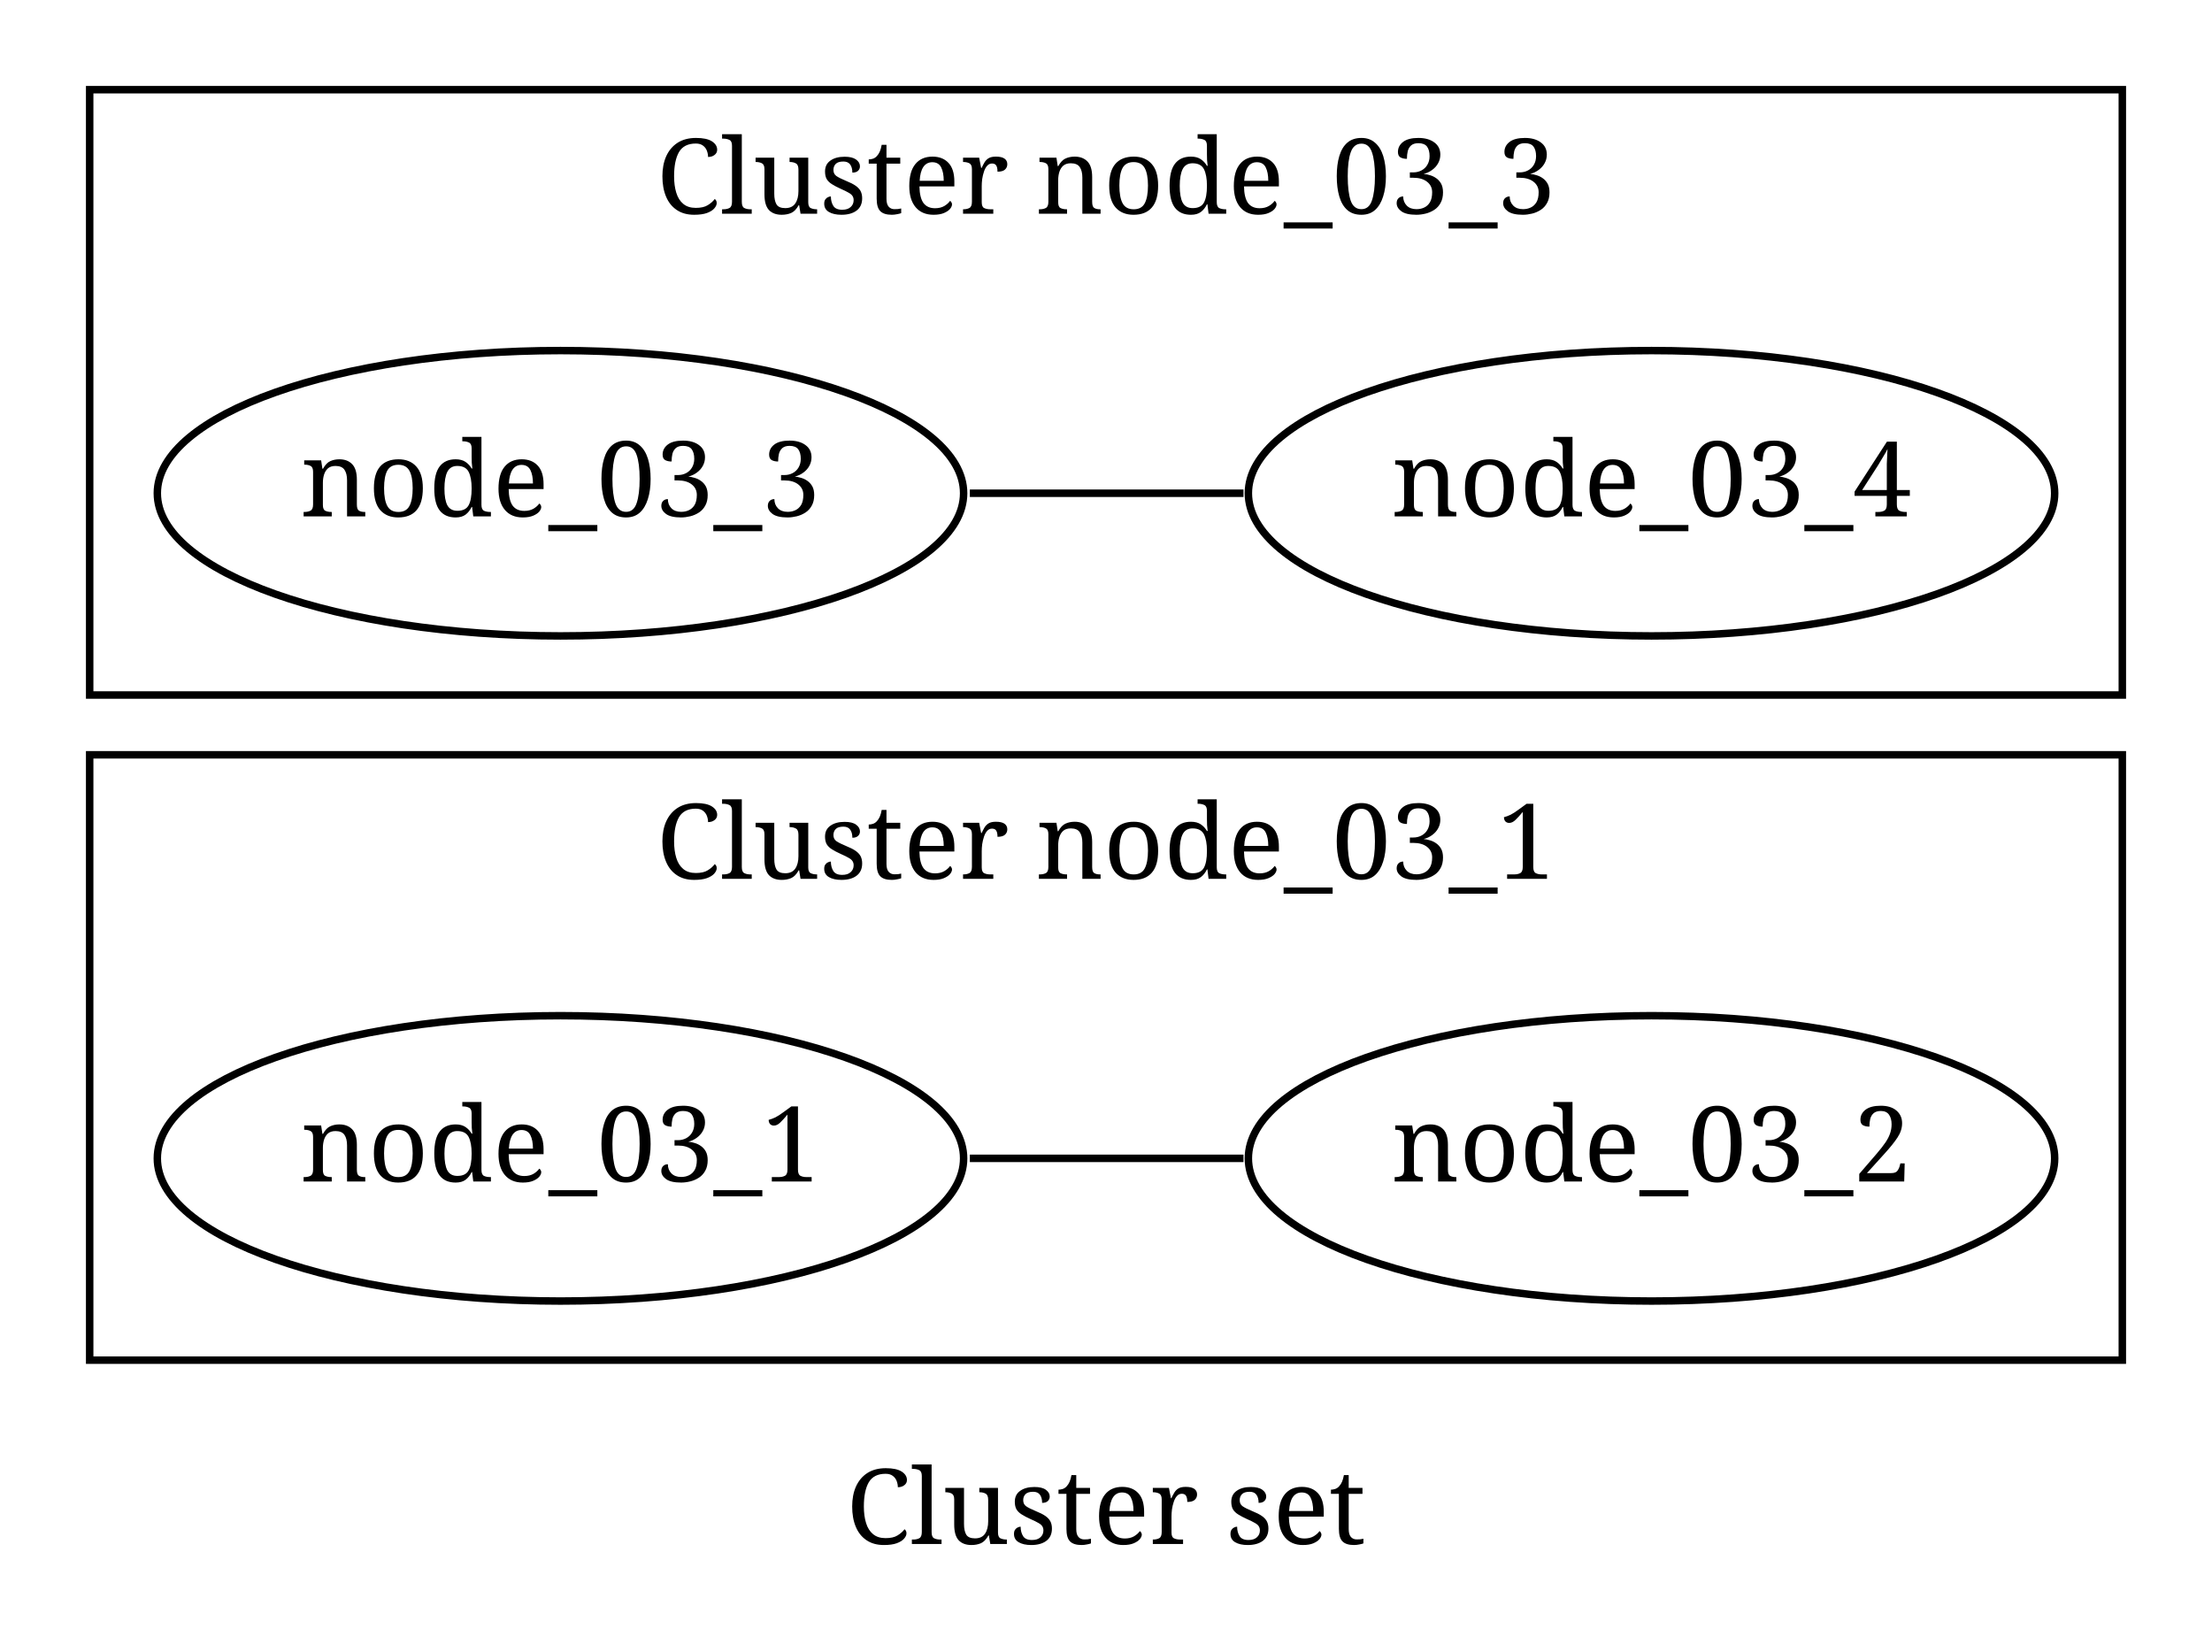
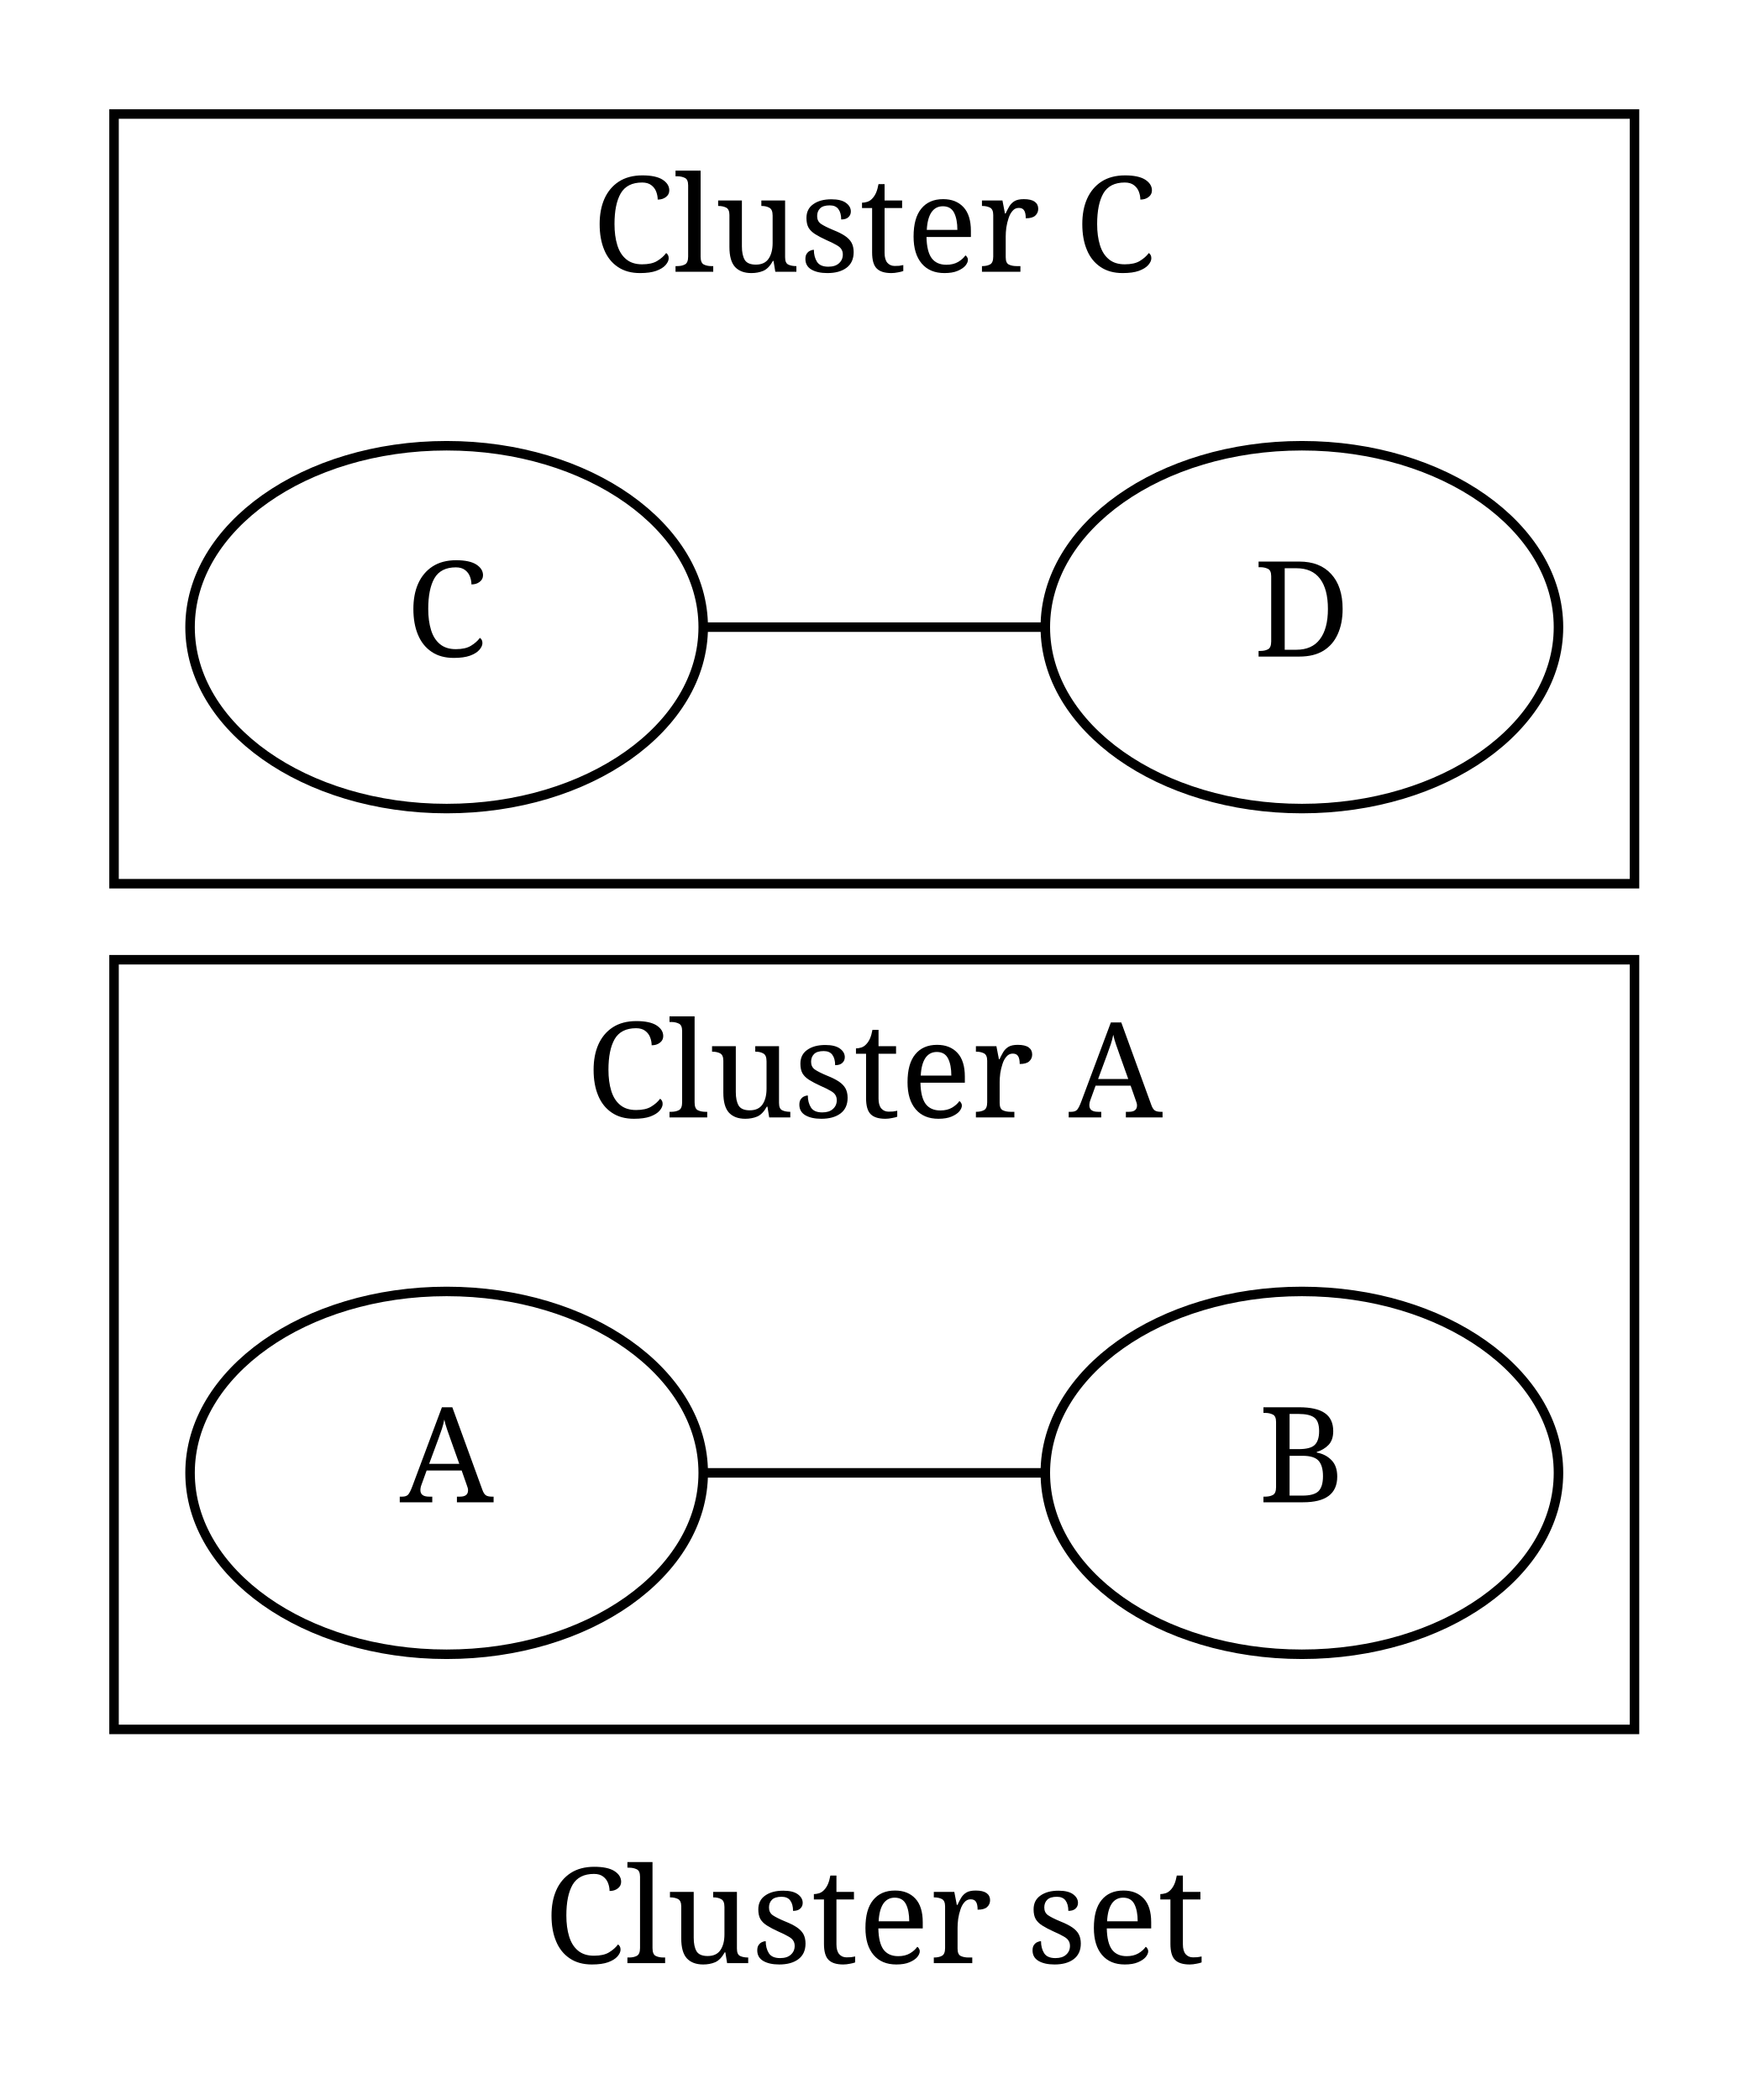
- <svg xmlns="http://www.w3.org/2000/svg" width="296pt" height="221pt" viewBox="0.00 0.00 296.00 221.00">
+ <svg xmlns="http://www.w3.org/2000/svg" width="184pt" height="221pt" viewBox="0.00 0.00 184.00 221.00">
  <g id="graph1" class="graph" transform="scale(1 1) rotate(0) translate(4 217)">
-     <polygon fill="white" stroke="white" points="-4,5 -4,-217 293,-217 293,5 -4,5" />
-     <text text-anchor="middle" x="144" y="-10.4" font-family="Times Roman,serif" font-size="14.00">Cluster set</text>
+     <polygon fill="white" stroke="white" points="-4,5 -4,-217 181,-217 181,5 -4,5" />
+     <text text-anchor="middle" x="88" y="-10.4" font-family="Times Roman,serif" font-size="14.00">Cluster set</text>
    <g id="graph2" class="cluster">
-       <polygon fill="none" stroke="black" points="8,-35 8,-116 280,-116 280,-35 8,-35" />
-       <text text-anchor="middle" x="144" y="-99.4" font-family="Times Roman,serif" font-size="14.00">Cluster node_03_1</text>
+       <polygon fill="none" stroke="black" points="8,-35 8,-116 168,-116 168,-35 8,-35" />
+       <text text-anchor="middle" x="88" y="-99.4" font-family="Times Roman,serif" font-size="14.00">Cluster A</text>
    </g>
    <g id="graph3" class="cluster">
-       <polygon fill="none" stroke="black" points="8,-124 8,-205 280,-205 280,-124 8,-124" />
-       <text text-anchor="middle" x="144" y="-188.4" font-family="Times Roman,serif" font-size="14.00">Cluster node_03_3</text>
+       <polygon fill="none" stroke="black" points="8,-124 8,-205 168,-205 168,-124 8,-124" />
+       <text text-anchor="middle" x="88" y="-188.4" font-family="Times Roman,serif" font-size="14.00">Cluster C</text>
    </g>
    <g id="node2" class="node">
-       <ellipse fill="none" stroke="black" cx="71" cy="-62" rx="53.948" ry="19.092" />
-       <text text-anchor="middle" x="71" y="-58.9" font-family="Times Roman,serif" font-size="14.00">node_03_1</text>
+       <ellipse fill="none" stroke="black" cx="43" cy="-62" rx="27" ry="19.092" />
+       <text text-anchor="middle" x="43" y="-58.9" font-family="Times Roman,serif" font-size="14.00">A</text>
    </g>
    <g id="node3" class="node">
-       <ellipse fill="none" stroke="black" cx="217" cy="-62" rx="53.948" ry="19.092" />
-       <text text-anchor="middle" x="217" y="-58.9" font-family="Times Roman,serif" font-size="14.00">node_03_2</text>
+       <ellipse fill="none" stroke="black" cx="133" cy="-62" rx="27" ry="19.092" />
+       <text text-anchor="middle" x="133" y="-58.9" font-family="Times Roman,serif" font-size="14.00">B</text>
    </g>
    <g id="edge3" class="edge">
-       <path fill="none" stroke="black" d="M125.78,-62C137.756,-62 150.43,-62 162.398,-62" />
+       <path fill="none" stroke="black" d="M70.003,-62C81.29,-62 94.387,-62 105.705,-62" />
    </g>
    <g id="node6" class="node">
-       <ellipse fill="none" stroke="black" cx="71" cy="-151" rx="53.948" ry="19.092" />
-       <text text-anchor="middle" x="71" y="-147.9" font-family="Times Roman,serif" font-size="14.00">node_03_3</text>
+       <ellipse fill="none" stroke="black" cx="43" cy="-151" rx="27" ry="19.092" />
+       <text text-anchor="middle" x="43" y="-147.9" font-family="Times Roman,serif" font-size="14.00">C</text>
    </g>
    <g id="node7" class="node">
-       <ellipse fill="none" stroke="black" cx="217" cy="-151" rx="53.948" ry="19.092" />
-       <text text-anchor="middle" x="217" y="-147.9" font-family="Times Roman,serif" font-size="14.00">node_03_4</text>
+       <ellipse fill="none" stroke="black" cx="133" cy="-151" rx="27" ry="19.092" />
+       <text text-anchor="middle" x="133" y="-147.9" font-family="Times Roman,serif" font-size="14.00">D</text>
    </g>
    <g id="edge6" class="edge">
-       <path fill="none" stroke="black" d="M125.78,-151C137.756,-151 150.43,-151 162.398,-151" />
+       <path fill="none" stroke="black" d="M70.003,-151C81.29,-151 94.387,-151 105.705,-151" />
    </g>
  </g>
</svg>
